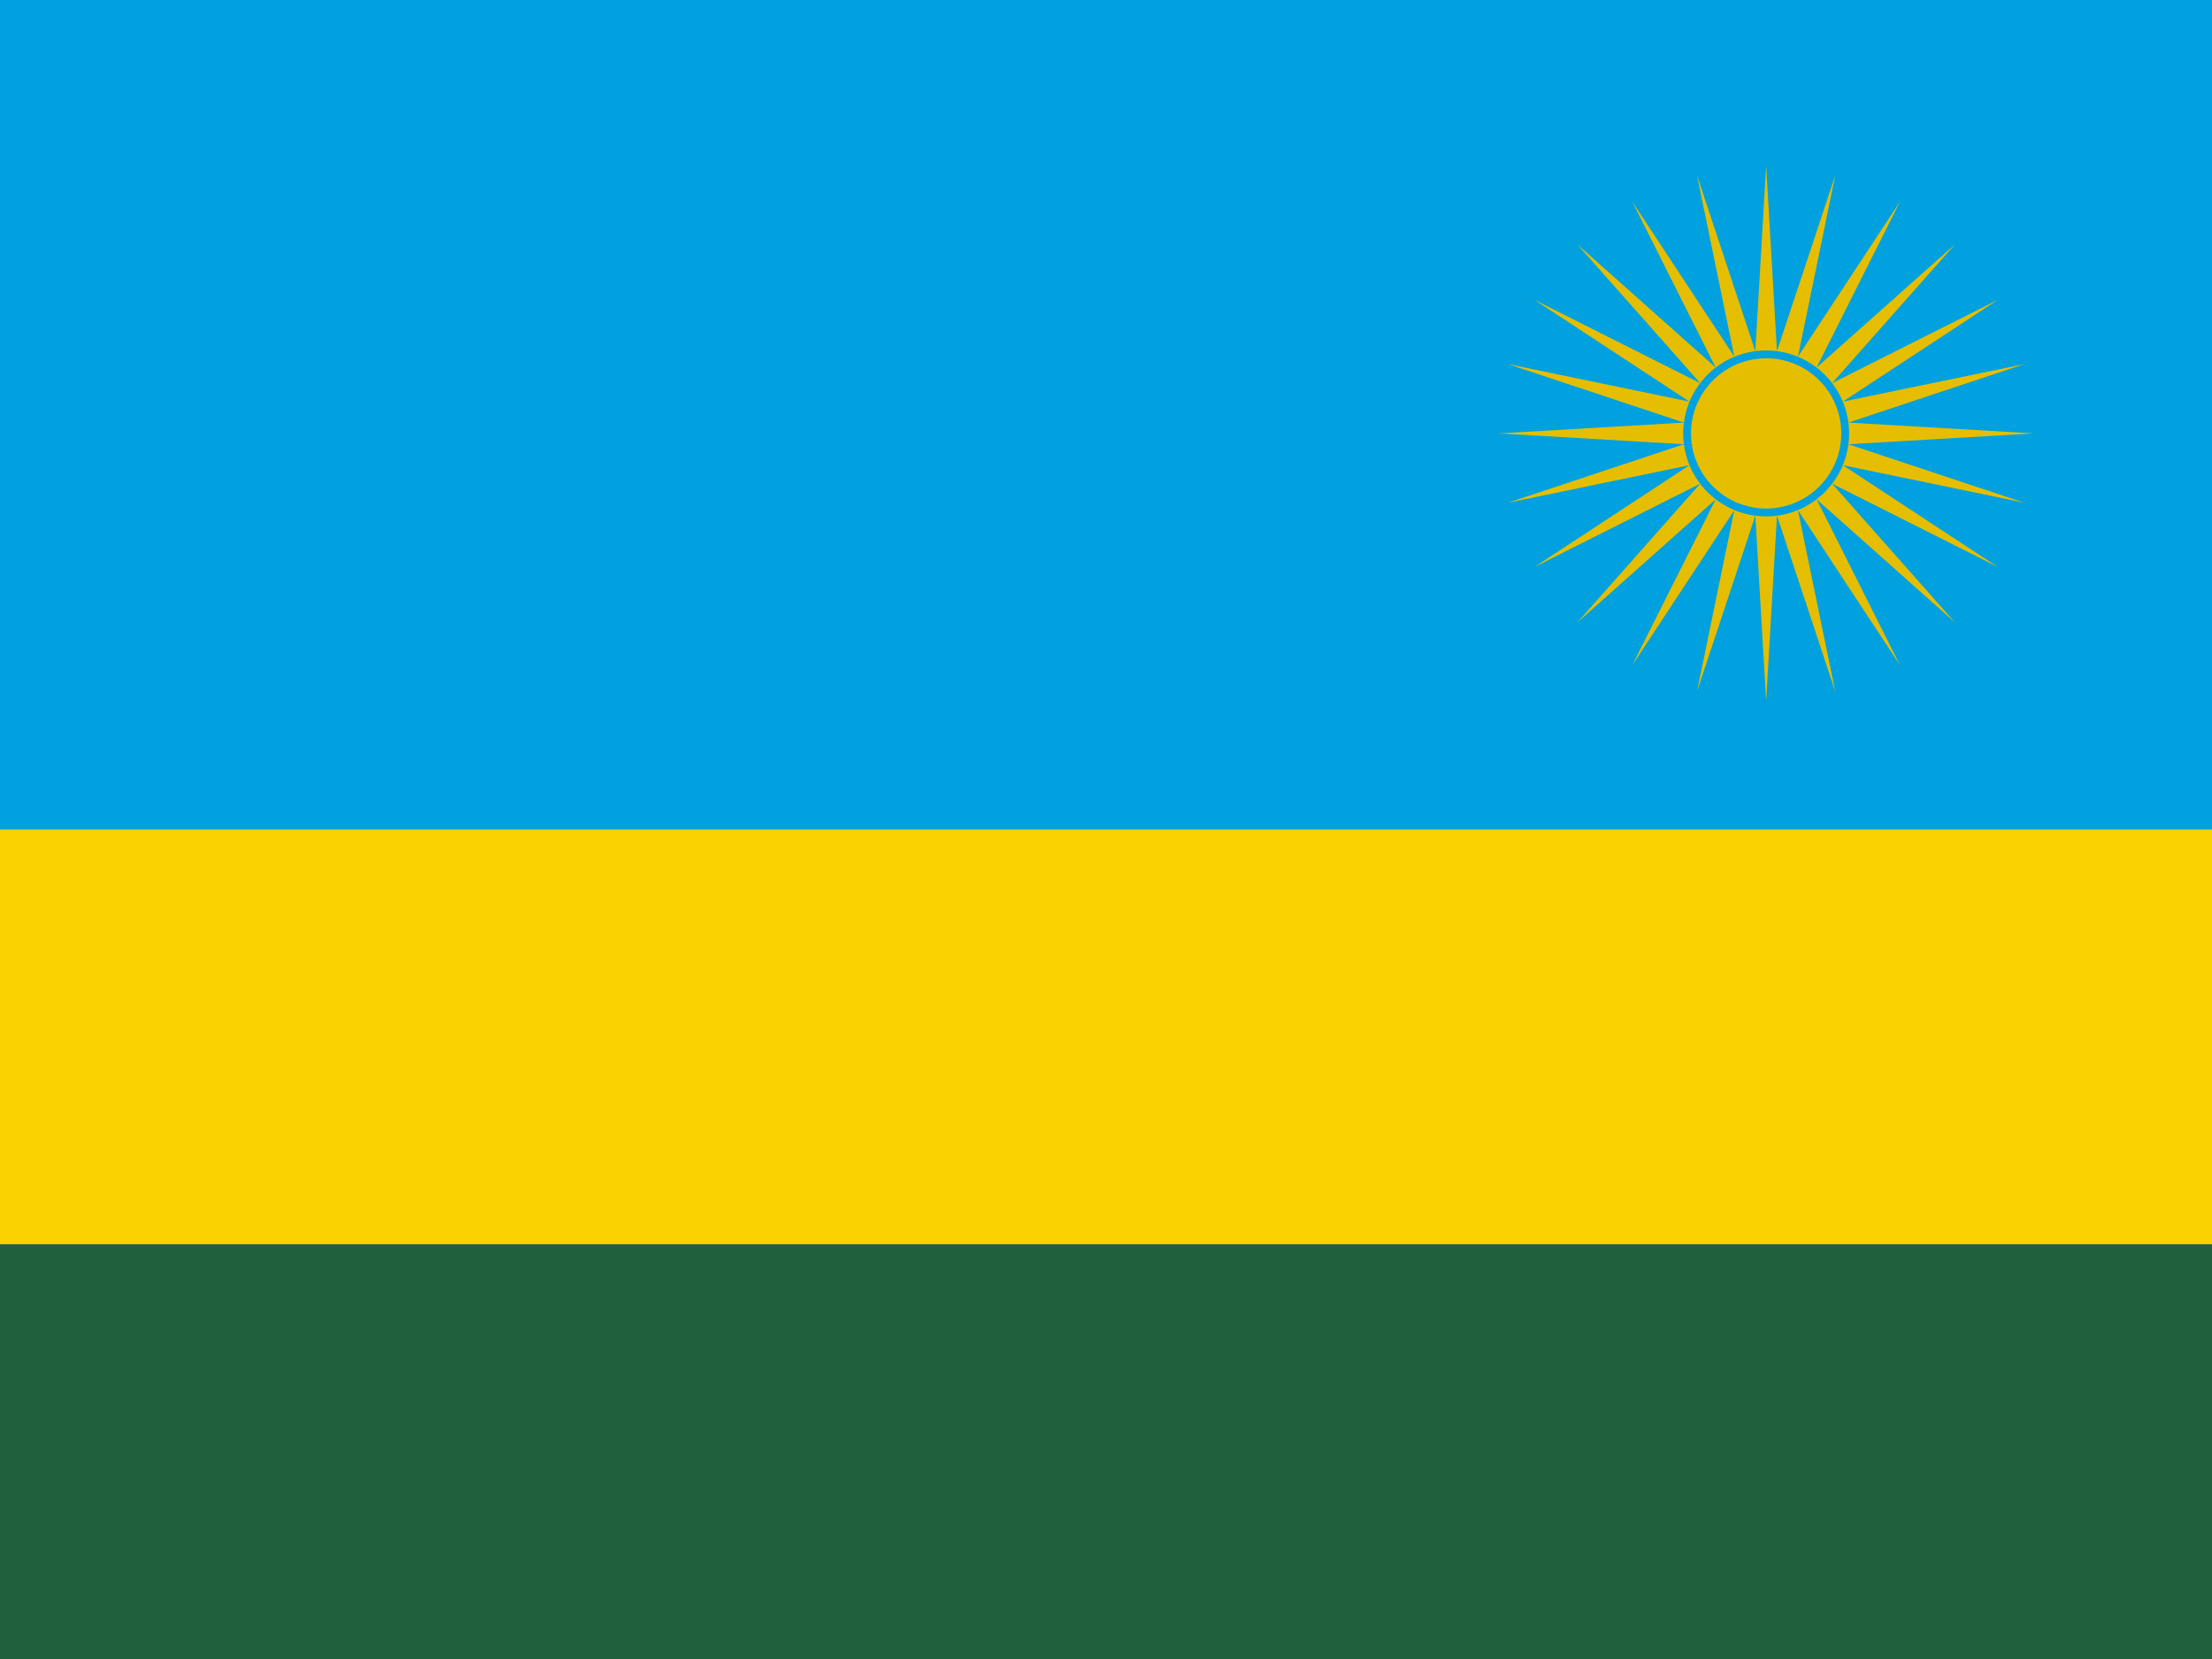
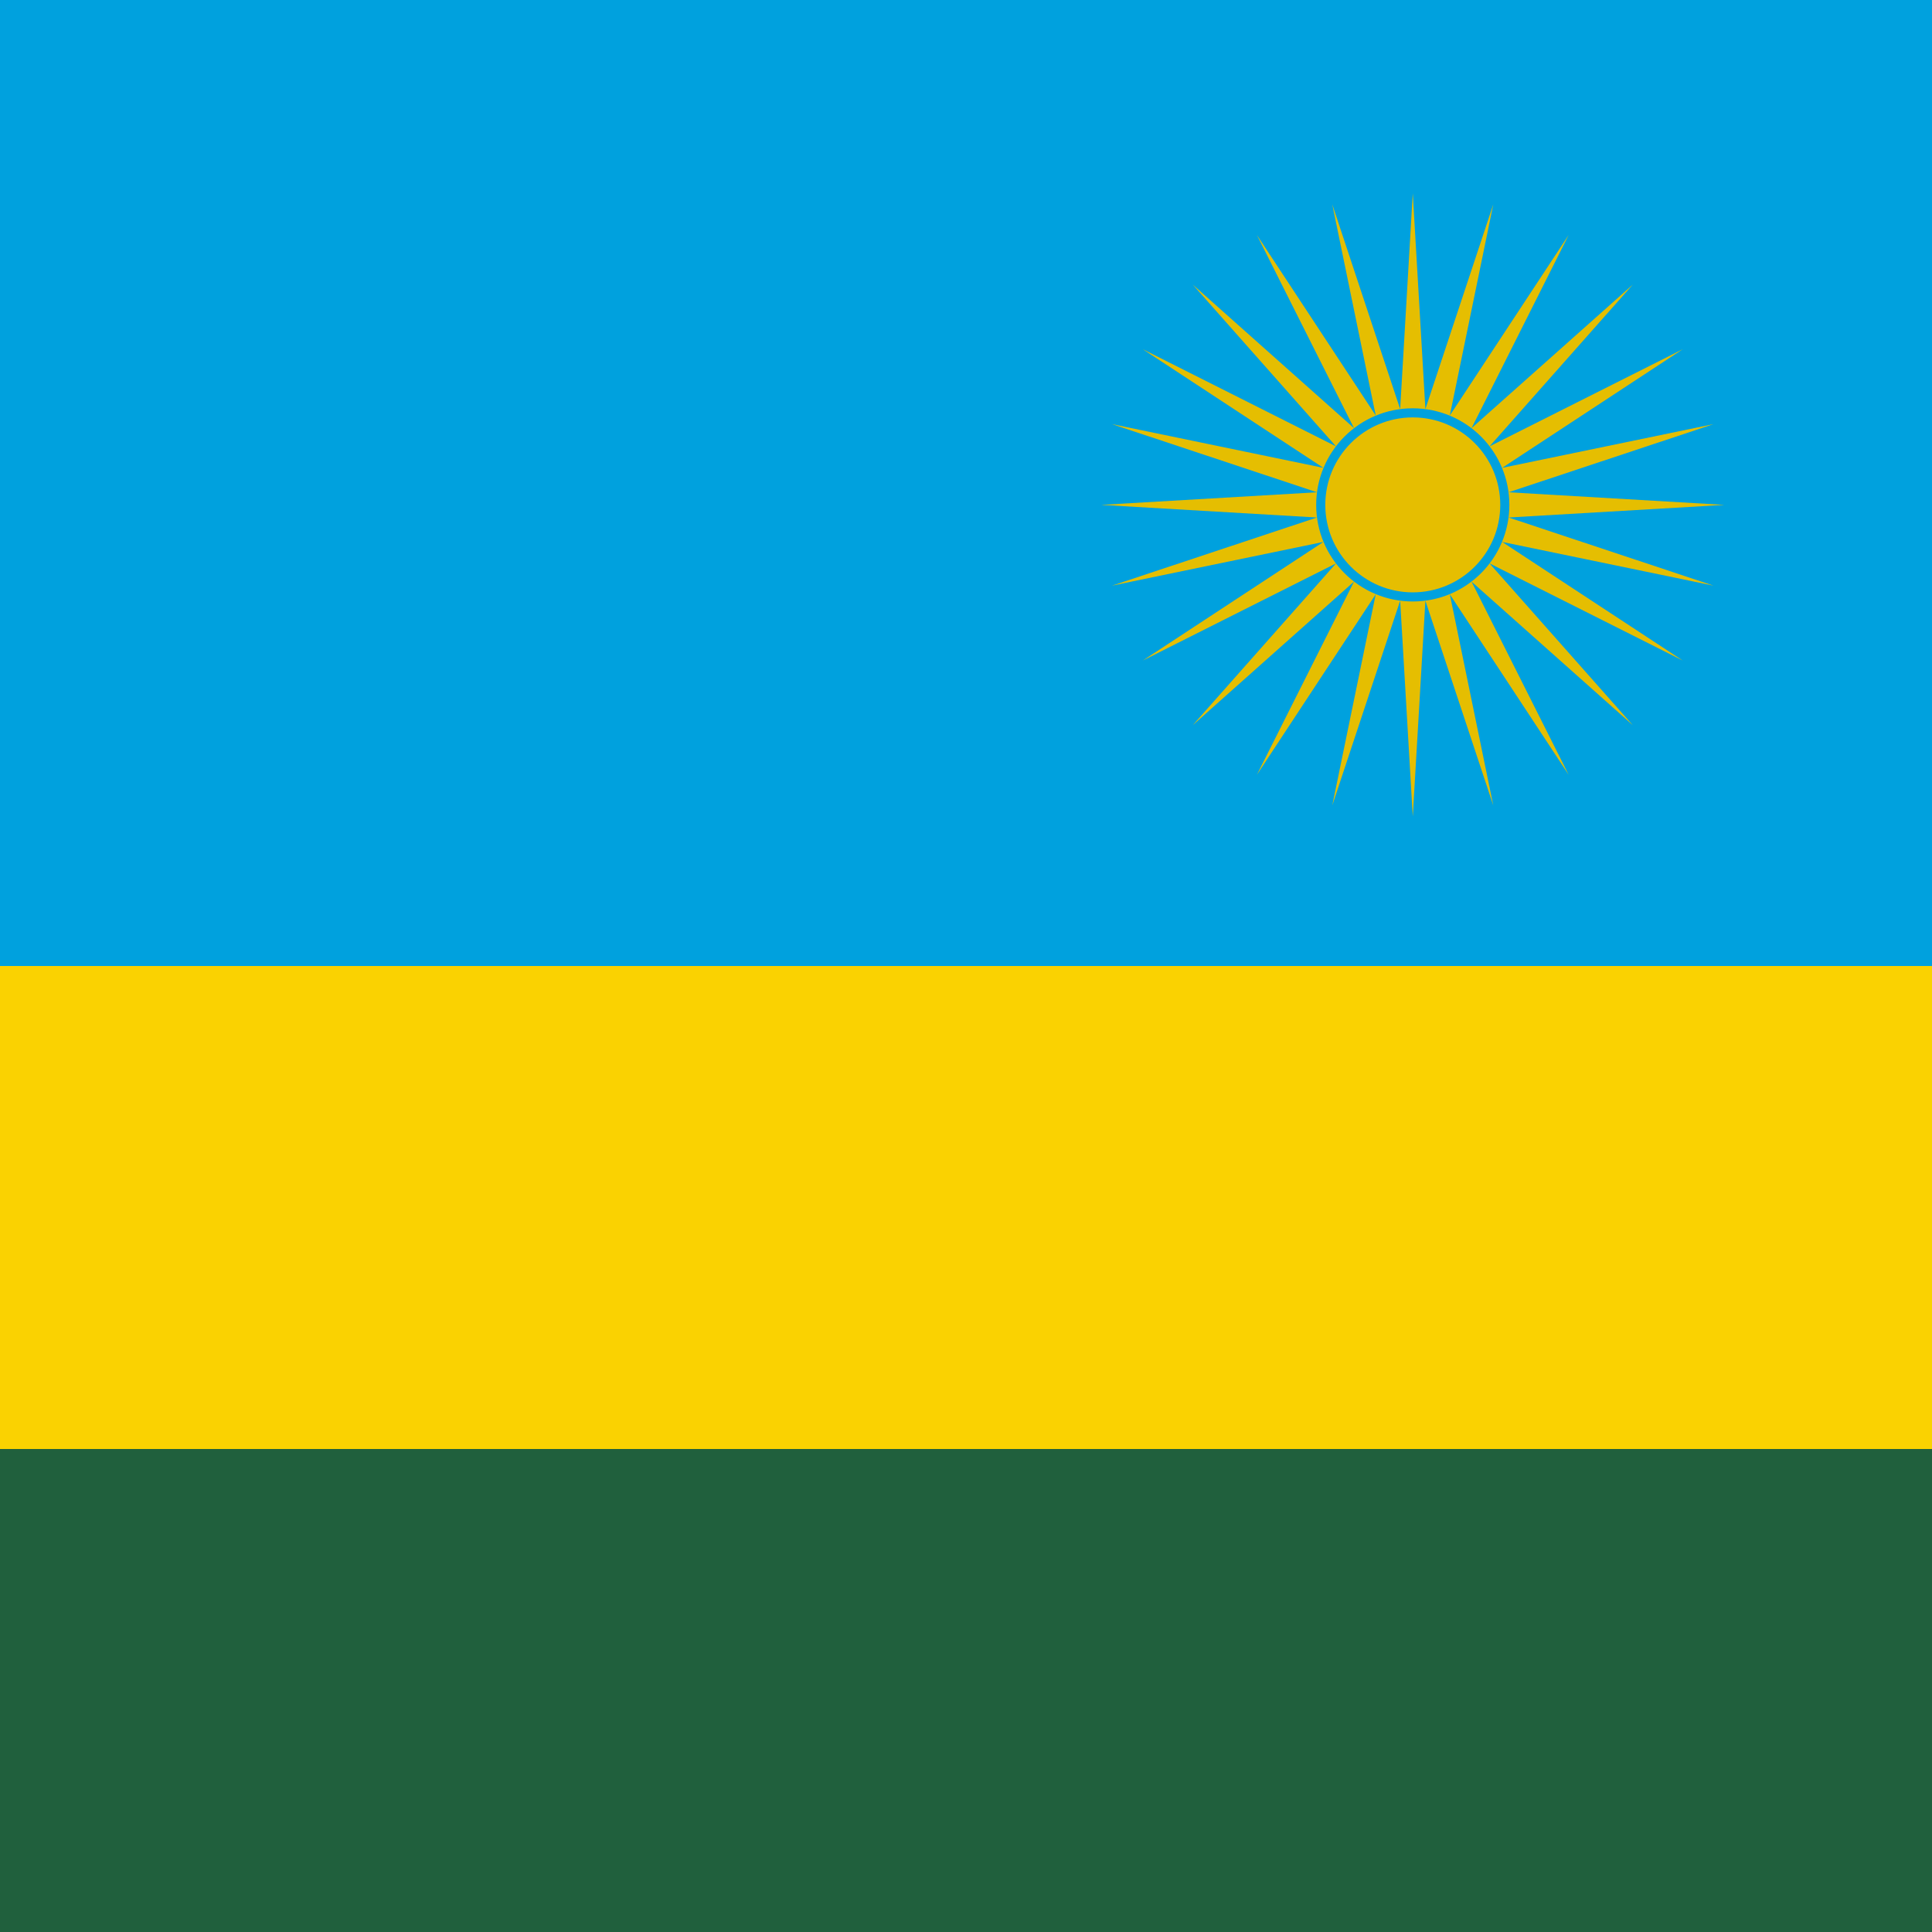
- <svg xmlns="http://www.w3.org/2000/svg" xmlns:xlink="http://www.w3.org/1999/xlink" id="flag-icon-css-rw" viewBox="0 0 640 480">
-   <path fill="#20603d" d="M0 0h640v480H0z" />
-   <path fill="#fad201" d="M0 0h640v360H0z" />
-   <path fill="#00a1de" d="M0 0h640v240H0z" />
-   <g transform="translate(511 125.4) scale(.66667)">
+ <svg xmlns="http://www.w3.org/2000/svg" xmlns:xlink="http://www.w3.org/1999/xlink" id="flag-icon-css-rw" viewBox="0 0 512 512">
+   <path fill="#20603d" d="M0 0h512v512H0z" />
+   <path fill="#fad201" d="M0 0h512v384H0z" />
+   <path fill="#00a1de" d="M0 0h512v256H0z" />
+   <g transform="translate(374.4 133.8) scale(.7111)">
    <g id="b">
      <path id="a" fill="#e5be01" d="M116.1 0L35.7 4.7l76.4 25.4-78.8-16.3L100.6 58l-72-36.2L82 82.1 21.9 28.6l36.2 72-44.3-67.3L30 112 4.7 35.7 0 116.1-1-1z" />
      <use width="100%" height="100%" transform="scale(1 -1)" xlink:href="#a" />
    </g>
    <use width="100%" height="100%" transform="scale(-1 1)" xlink:href="#b" />
    <circle r="34.3" fill="#e5be01" stroke="#00a1de" stroke-width="3.4" />
  </g>
</svg>
